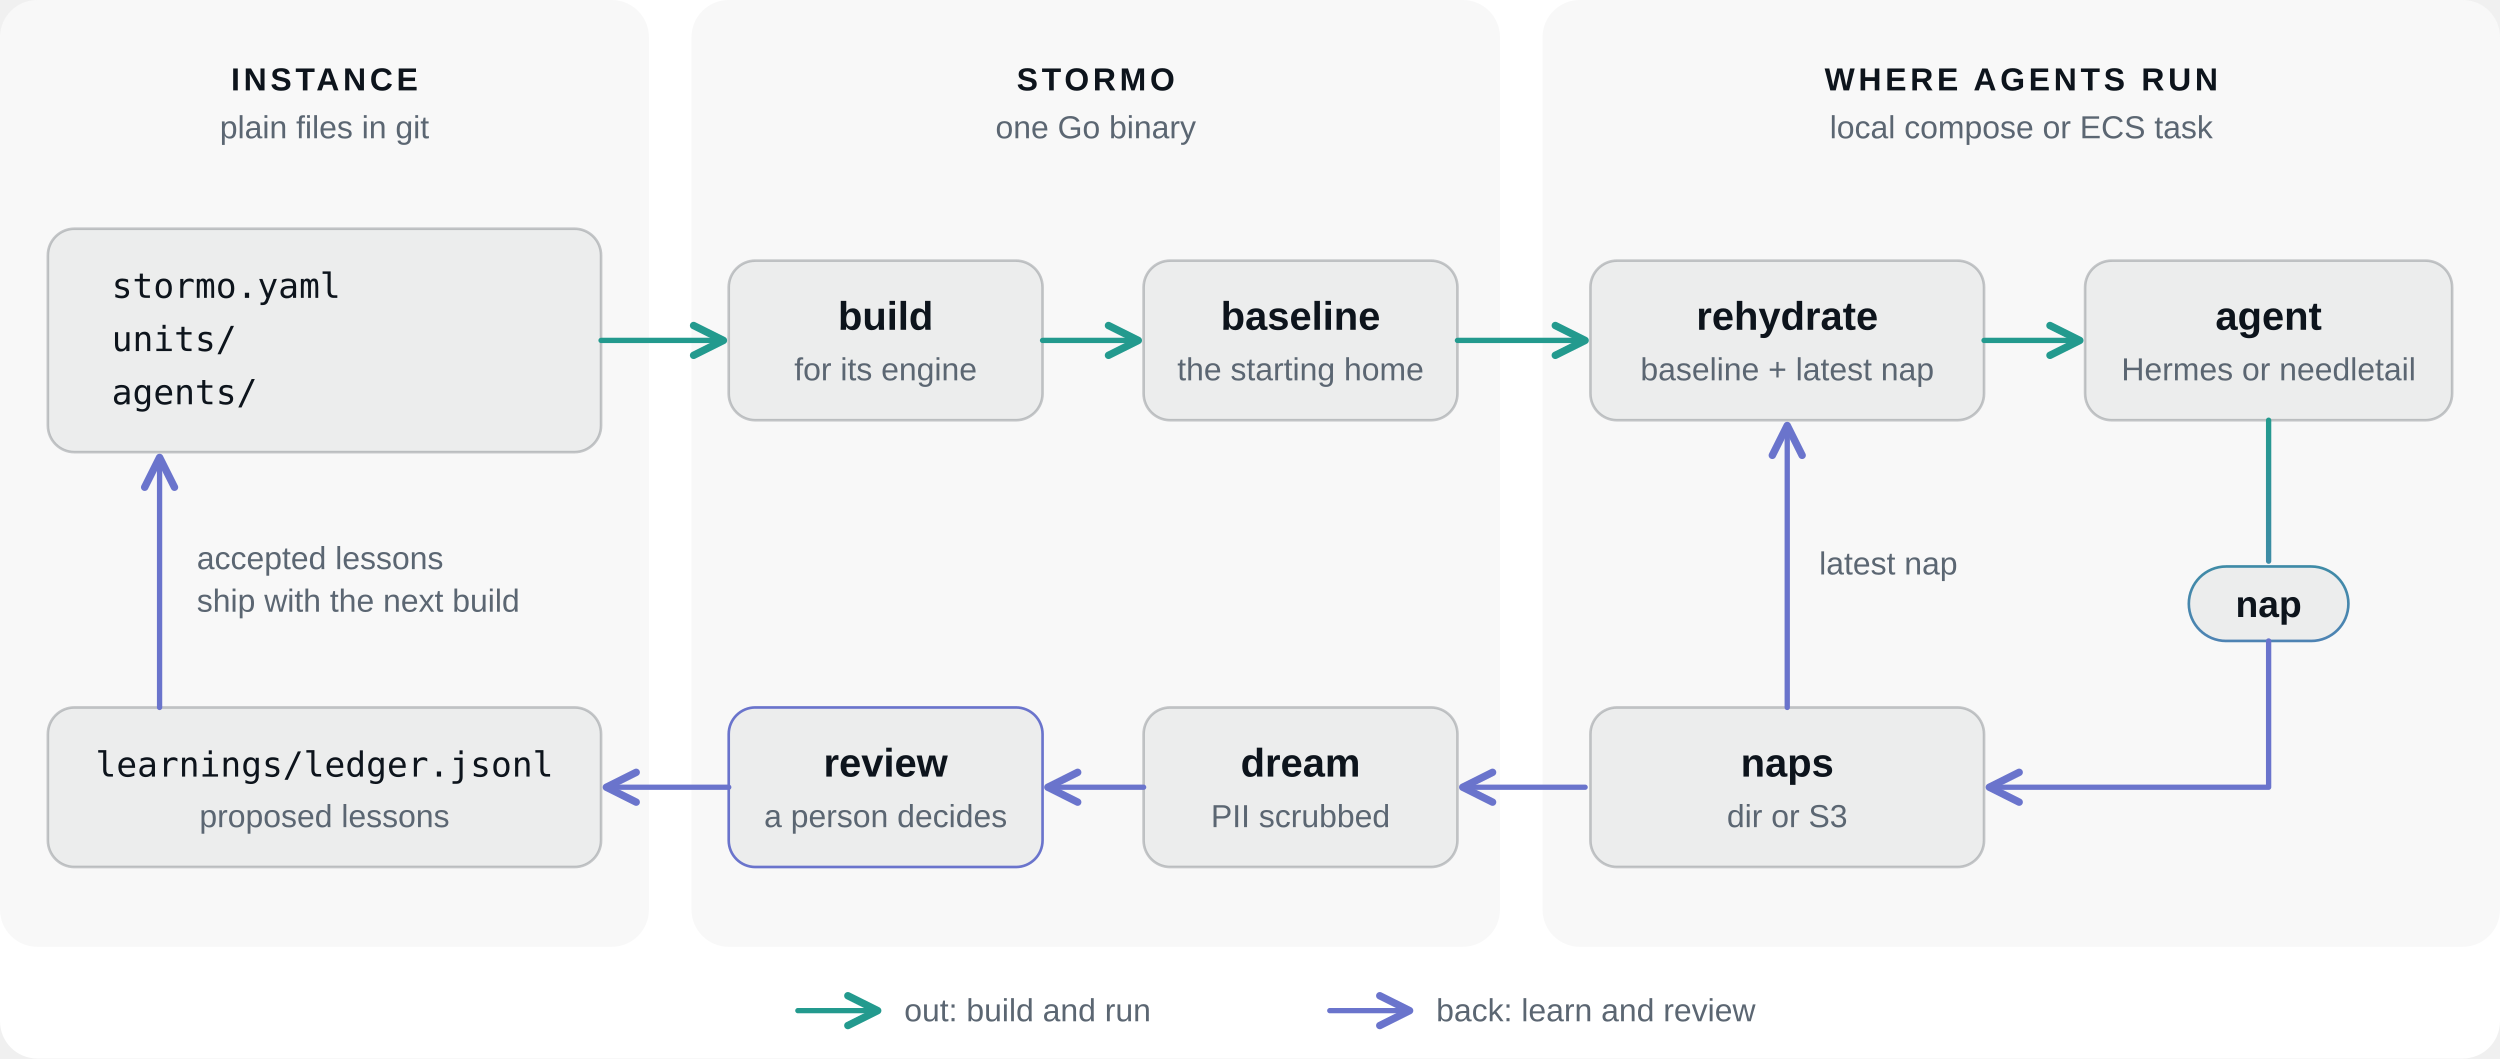
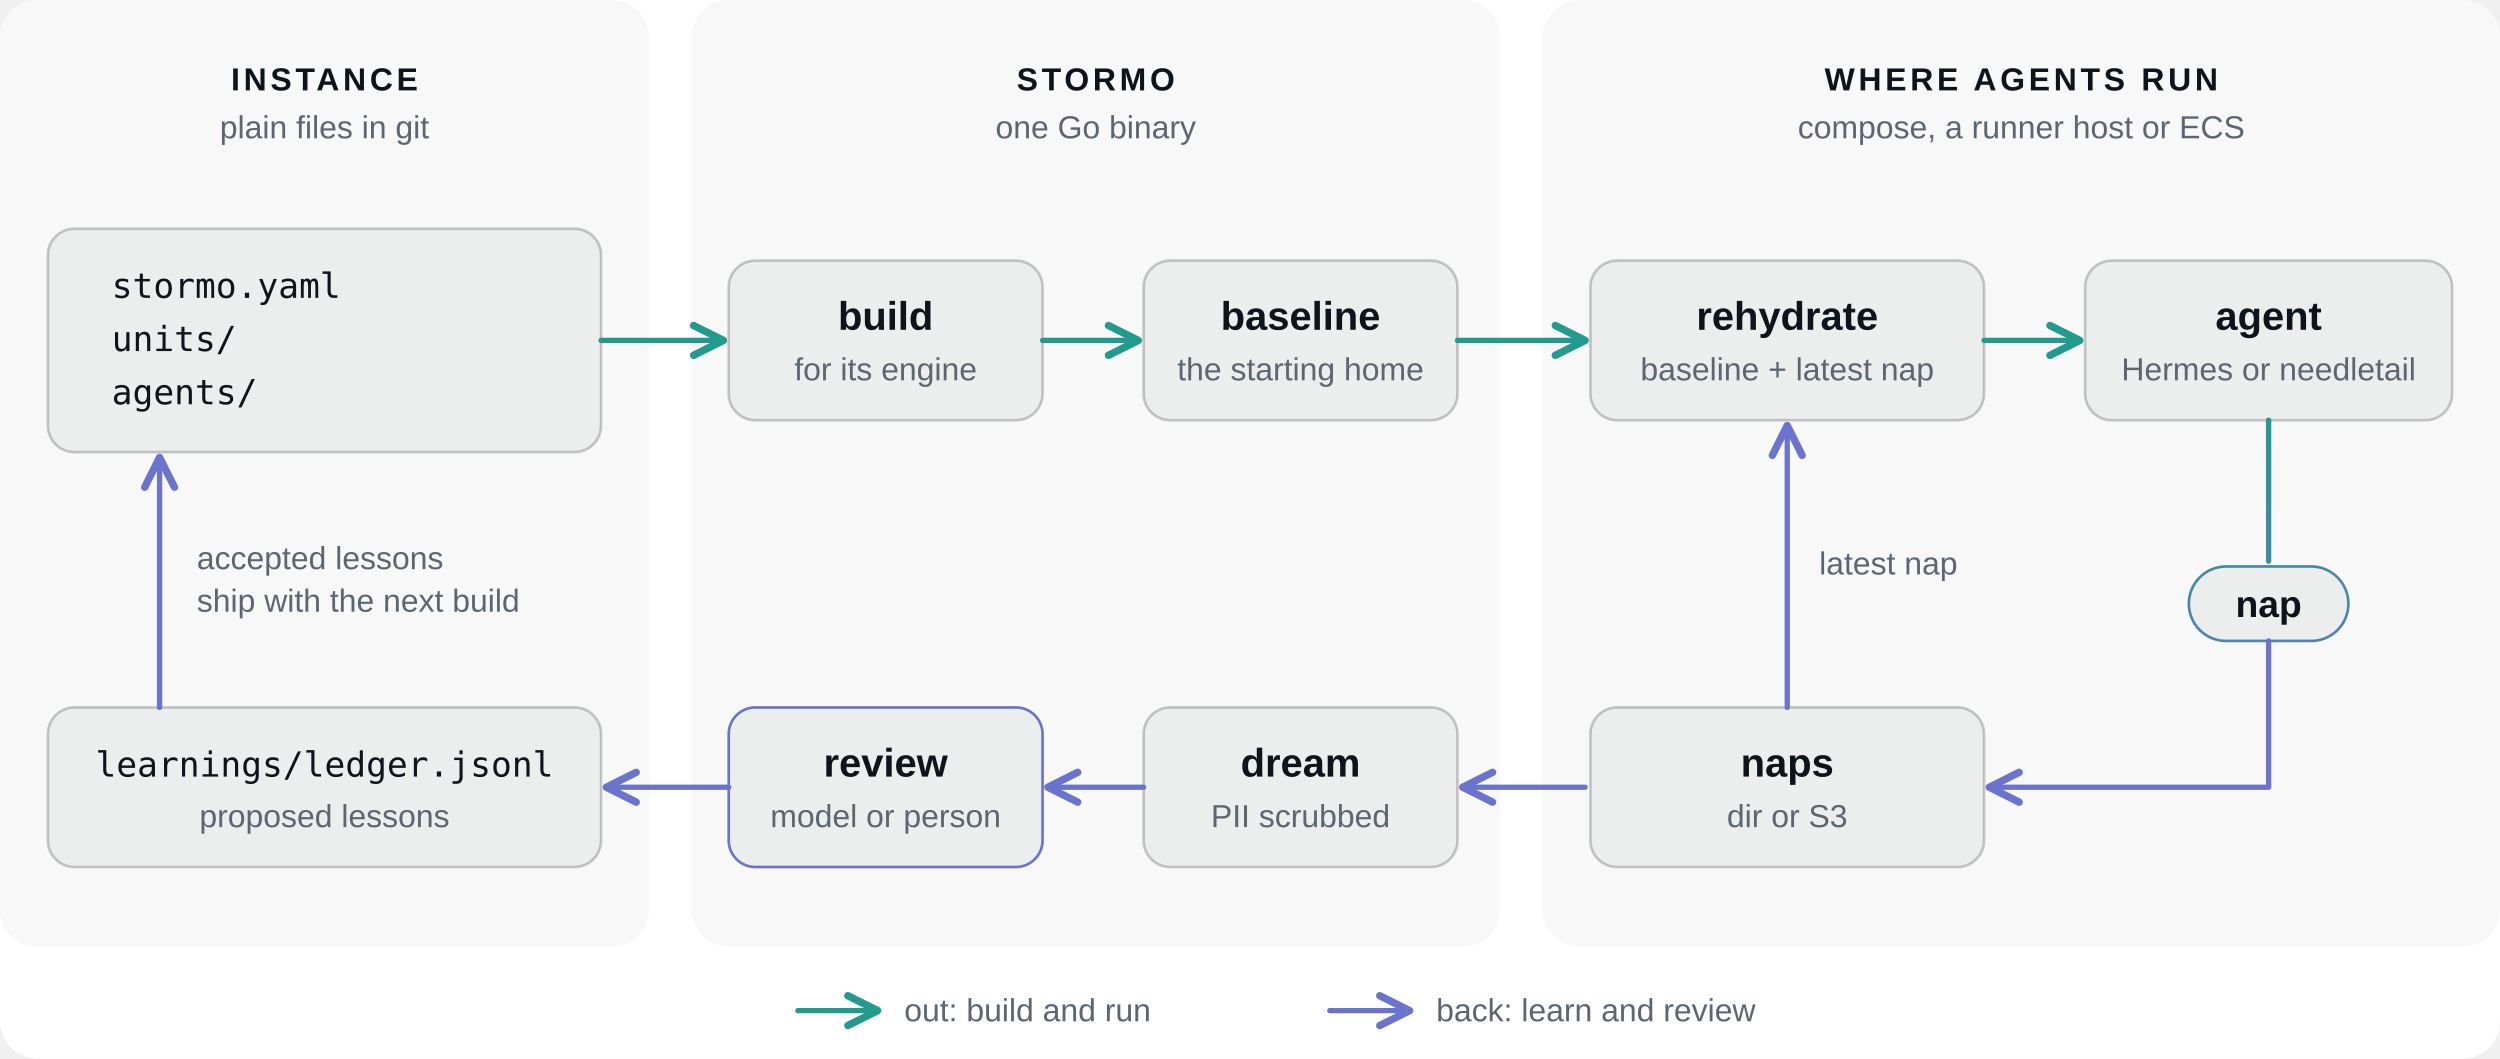
<svg xmlns="http://www.w3.org/2000/svg" viewBox="0 0 940 398" width="940" height="398" role="img">
  <defs>
    <style>text{font-family:-apple-system,BlinkMacSystemFont,"Segoe UI","Helvetica Neue",Arial,sans-serif;fill:#0d141c}.t{font-size:15px;font-weight:600}.s{font-size:12px;fill:#5b6672}.m{font-family:ui-monospace,SFMono-Regular,Menlo,Consolas,monospace;font-size:13px}.h{font-size:12px;font-weight:600;letter-spacing:1.4px}.card{fill:#0d141c;fill-opacity:.05;stroke:#0d141c;stroke-opacity:.22}</style>
    <marker id="out" viewBox="0 0 10 10" refX="9" refY="5" markerWidth="7" markerHeight="7" orient="auto-start-reverse">
      <path d="M1 1 L9 5 L1 9" fill="none" stroke="#239a8e" stroke-width="2" stroke-linecap="round" stroke-linejoin="round" />
    </marker>
    <marker id="back" viewBox="0 0 10 10" refX="9" refY="5" markerWidth="7" markerHeight="7" orient="auto-start-reverse">
      <path d="M1 1 L9 5 L1 9" fill="none" stroke="#6a74cc" stroke-width="2" stroke-linecap="round" stroke-linejoin="round" />
    </marker>
    <linearGradient id="cool" gradientUnits="userSpaceOnUse" x1="0" y1="158" x2="0" y2="296">
      <stop offset="0" stop-color="#239a8e" />
      <stop offset="1" stop-color="#6a74cc" />
    </linearGradient>
  </defs>
  <rect width="940" height="398" rx="14" fill="#ffffff" />
  <rect x="0" y="0" width="244" height="356" rx="14" fill="#0d141c" fill-opacity=".03" />
  <text x="122" y="34" text-anchor="middle" class="h">INSTANCE</text>
  <text x="122" y="52" text-anchor="middle" class="s">plain files in git</text>
  <rect x="260" y="0" width="304" height="356" rx="14" fill="#0d141c" fill-opacity=".03" />
  <text x="412" y="34" text-anchor="middle" class="h">STORMO</text>
  <text x="412" y="52" text-anchor="middle" class="s">one Go binary</text>
  <rect x="580" y="0" width="360" height="356" rx="14" fill="#0d141c" fill-opacity=".03" />
  <text x="760" y="34" text-anchor="middle" class="h">WHERE AGENTS RUN</text>
-   <text x="760" y="52" text-anchor="middle" class="s">local compose or ECS task</text>
+   <text x="760" y="52" text-anchor="middle" class="s">compose, a runner host or ECS</text>
  <rect x="18" y="86" width="208" height="84" rx="10" class="card" />
  <text x="42" y="112" class="m">stormo.yaml</text>
  <text x="42" y="132" class="m">units/</text>
  <text x="42" y="152" class="m">agents/</text>
  <rect x="274" y="98" width="118" height="60" rx="10" class="card" />
  <text x="333" y="124" text-anchor="middle" class="t">build</text>
  <text x="333" y="143" text-anchor="middle" class="s">for its engine</text>
  <rect x="430" y="98" width="118" height="60" rx="10" class="card" />
  <text x="489" y="124" text-anchor="middle" class="t">baseline</text>
  <text x="489" y="143" text-anchor="middle" class="s">the starting home</text>
  <rect x="598" y="98" width="148" height="60" rx="10" class="card" />
  <text x="672" y="124" text-anchor="middle" class="t">rehydrate</text>
  <text x="672" y="143" text-anchor="middle" class="s">baseline + latest nap</text>
  <rect x="784" y="98" width="138" height="60" rx="10" class="card" />
  <text x="853" y="124" text-anchor="middle" class="t">agent</text>
  <text x="853" y="143" text-anchor="middle" class="s">Hermes or needletail</text>
  <path d="M226 128 H272" fill="none" stroke="#239a8e" stroke-width="2" stroke-linecap="round" stroke-linejoin="round" marker-end="url(#out)" />
  <path d="M392 128 H428" fill="none" stroke="#239a8e" stroke-width="2" stroke-linecap="round" stroke-linejoin="round" marker-end="url(#out)" />
  <path d="M548 128 H596" fill="none" stroke="#239a8e" stroke-width="2" stroke-linecap="round" stroke-linejoin="round" marker-end="url(#out)" />
  <path d="M746 128 H782" fill="none" stroke="#239a8e" stroke-width="2" stroke-linecap="round" stroke-linejoin="round" marker-end="url(#out)" />
  <path d="M853 158 V211" fill="none" stroke="url(#cool)" stroke-width="2" stroke-linecap="round" />
  <rect x="823" y="213" width="60" height="28" rx="14" class="card" style="stroke:url(#cool);stroke-opacity:1" />
  <text x="853" y="232" text-anchor="middle" class="t" style="font-size:14px">nap</text>
  <path d="M853 241 V296 H748" fill="none" stroke="#6a74cc" stroke-width="2" stroke-linecap="round" stroke-linejoin="round" marker-end="url(#back)" />
  <rect x="598" y="266" width="148" height="60" rx="10" class="card" />
  <text x="672" y="292" text-anchor="middle" class="t">naps</text>
  <text x="672" y="311" text-anchor="middle" class="s">dir or S3</text>
  <path d="M672 266 V160" fill="none" stroke="#6a74cc" stroke-width="2" stroke-linecap="round" stroke-linejoin="round" marker-end="url(#back)" />
  <text x="684" y="216" class="s">latest nap</text>
  <rect x="430" y="266" width="118" height="60" rx="10" class="card" />
  <text x="489" y="292" text-anchor="middle" class="t">dream</text>
  <text x="489" y="311" text-anchor="middle" class="s">PII scrubbed</text>
  <rect x="274" y="266" width="118" height="60" rx="10" class="card" style="stroke:#6a74cc;stroke-opacity:1" />
  <text x="333" y="292" text-anchor="middle" class="t">review</text>
-   <text x="333" y="311" text-anchor="middle" class="s">a person decides</text>
+   <text x="333" y="311" text-anchor="middle" class="s">model or person</text>
  <rect x="18" y="266" width="208" height="60" rx="10" class="card" />
  <text x="122" y="292" text-anchor="middle" class="m">learnings/ledger.jsonl</text>
  <text x="122" y="311" text-anchor="middle" class="s">proposed lessons</text>
  <path d="M596 296 H550" fill="none" stroke="#6a74cc" stroke-width="2" stroke-linecap="round" stroke-linejoin="round" marker-end="url(#back)" />
  <path d="M430 296 H394" fill="none" stroke="#6a74cc" stroke-width="2" stroke-linecap="round" stroke-linejoin="round" marker-end="url(#back)" />
  <path d="M274 296 H228" fill="none" stroke="#6a74cc" stroke-width="2" stroke-linecap="round" stroke-linejoin="round" marker-end="url(#back)" />
  <path d="M60 266 V172" fill="none" stroke="#6a74cc" stroke-width="2" stroke-linecap="round" stroke-linejoin="round" marker-end="url(#back)" />
  <text x="74" y="214" class="s">accepted lessons</text>
  <text x="74" y="230" class="s">ship with the next build</text>
  <path d="M300 380 H330" stroke="#239a8e" stroke-width="2" stroke-linecap="round" marker-end="url(#out)" />
  <text x="340" y="384" class="s">out: build and run</text>
  <path d="M500 380 H530" stroke="#6a74cc" stroke-width="2" stroke-linecap="round" marker-end="url(#back)" />
  <text x="540" y="384" class="s">back: learn and review</text>
</svg>
